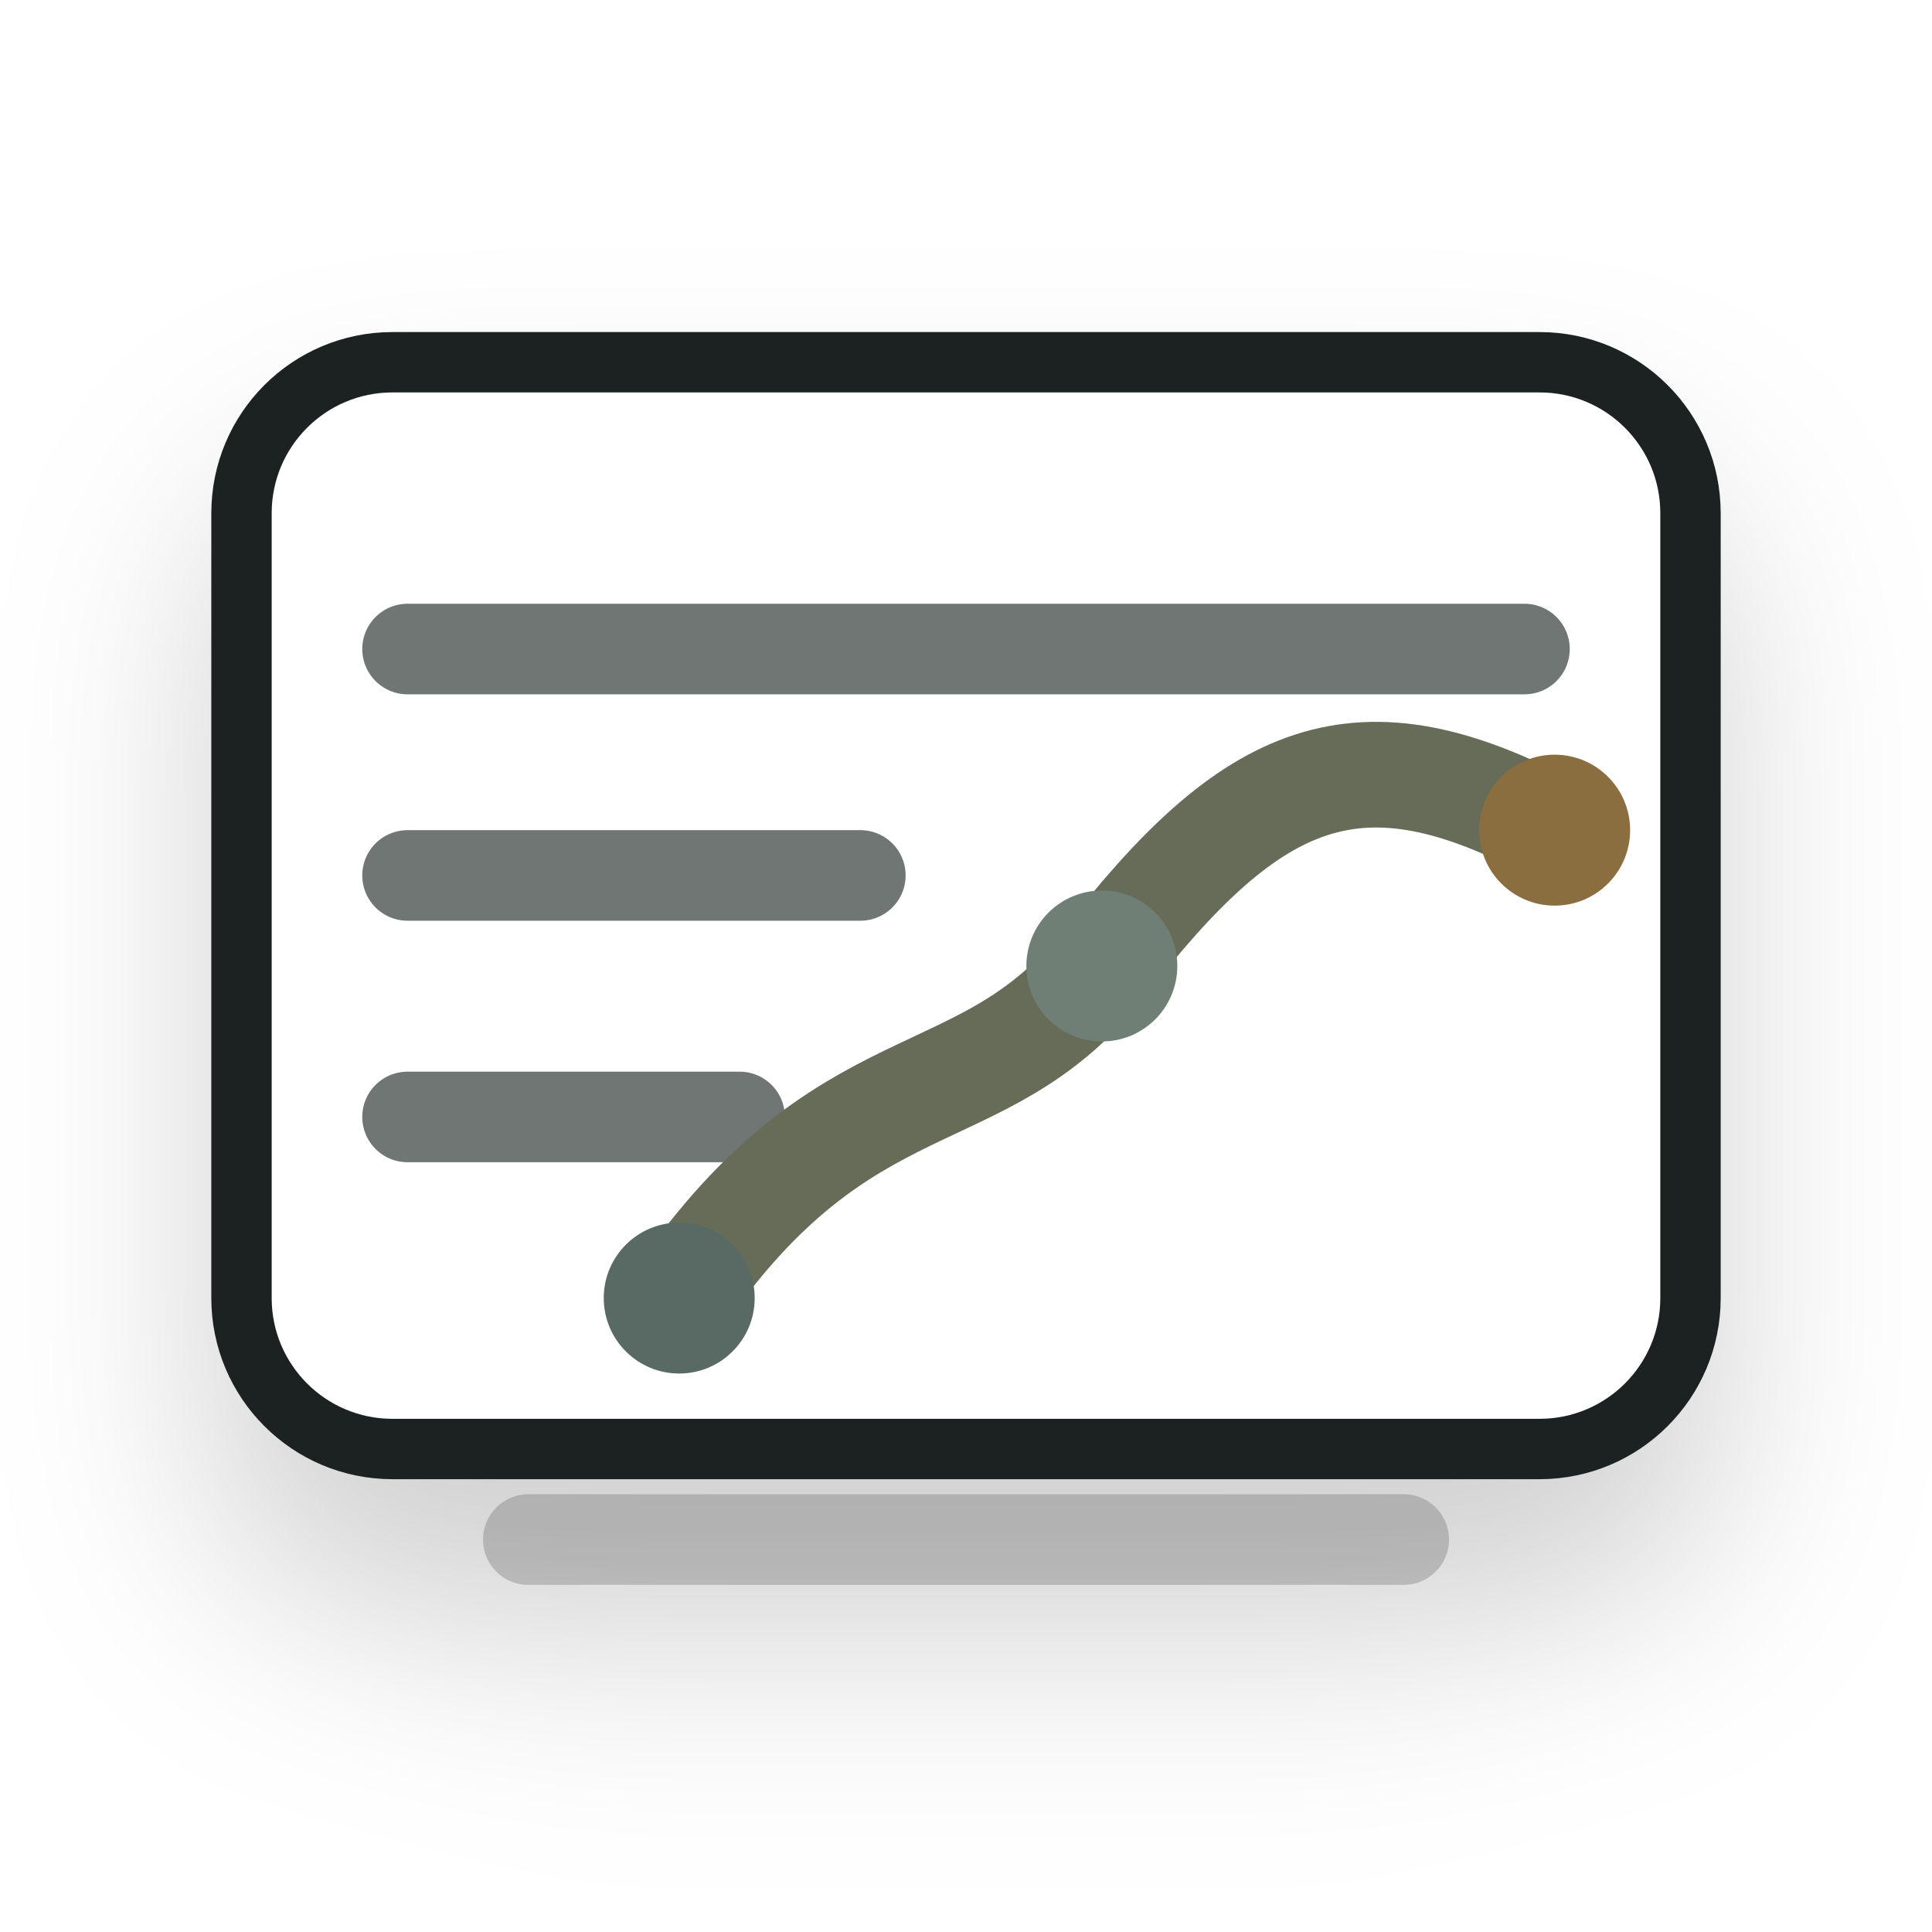
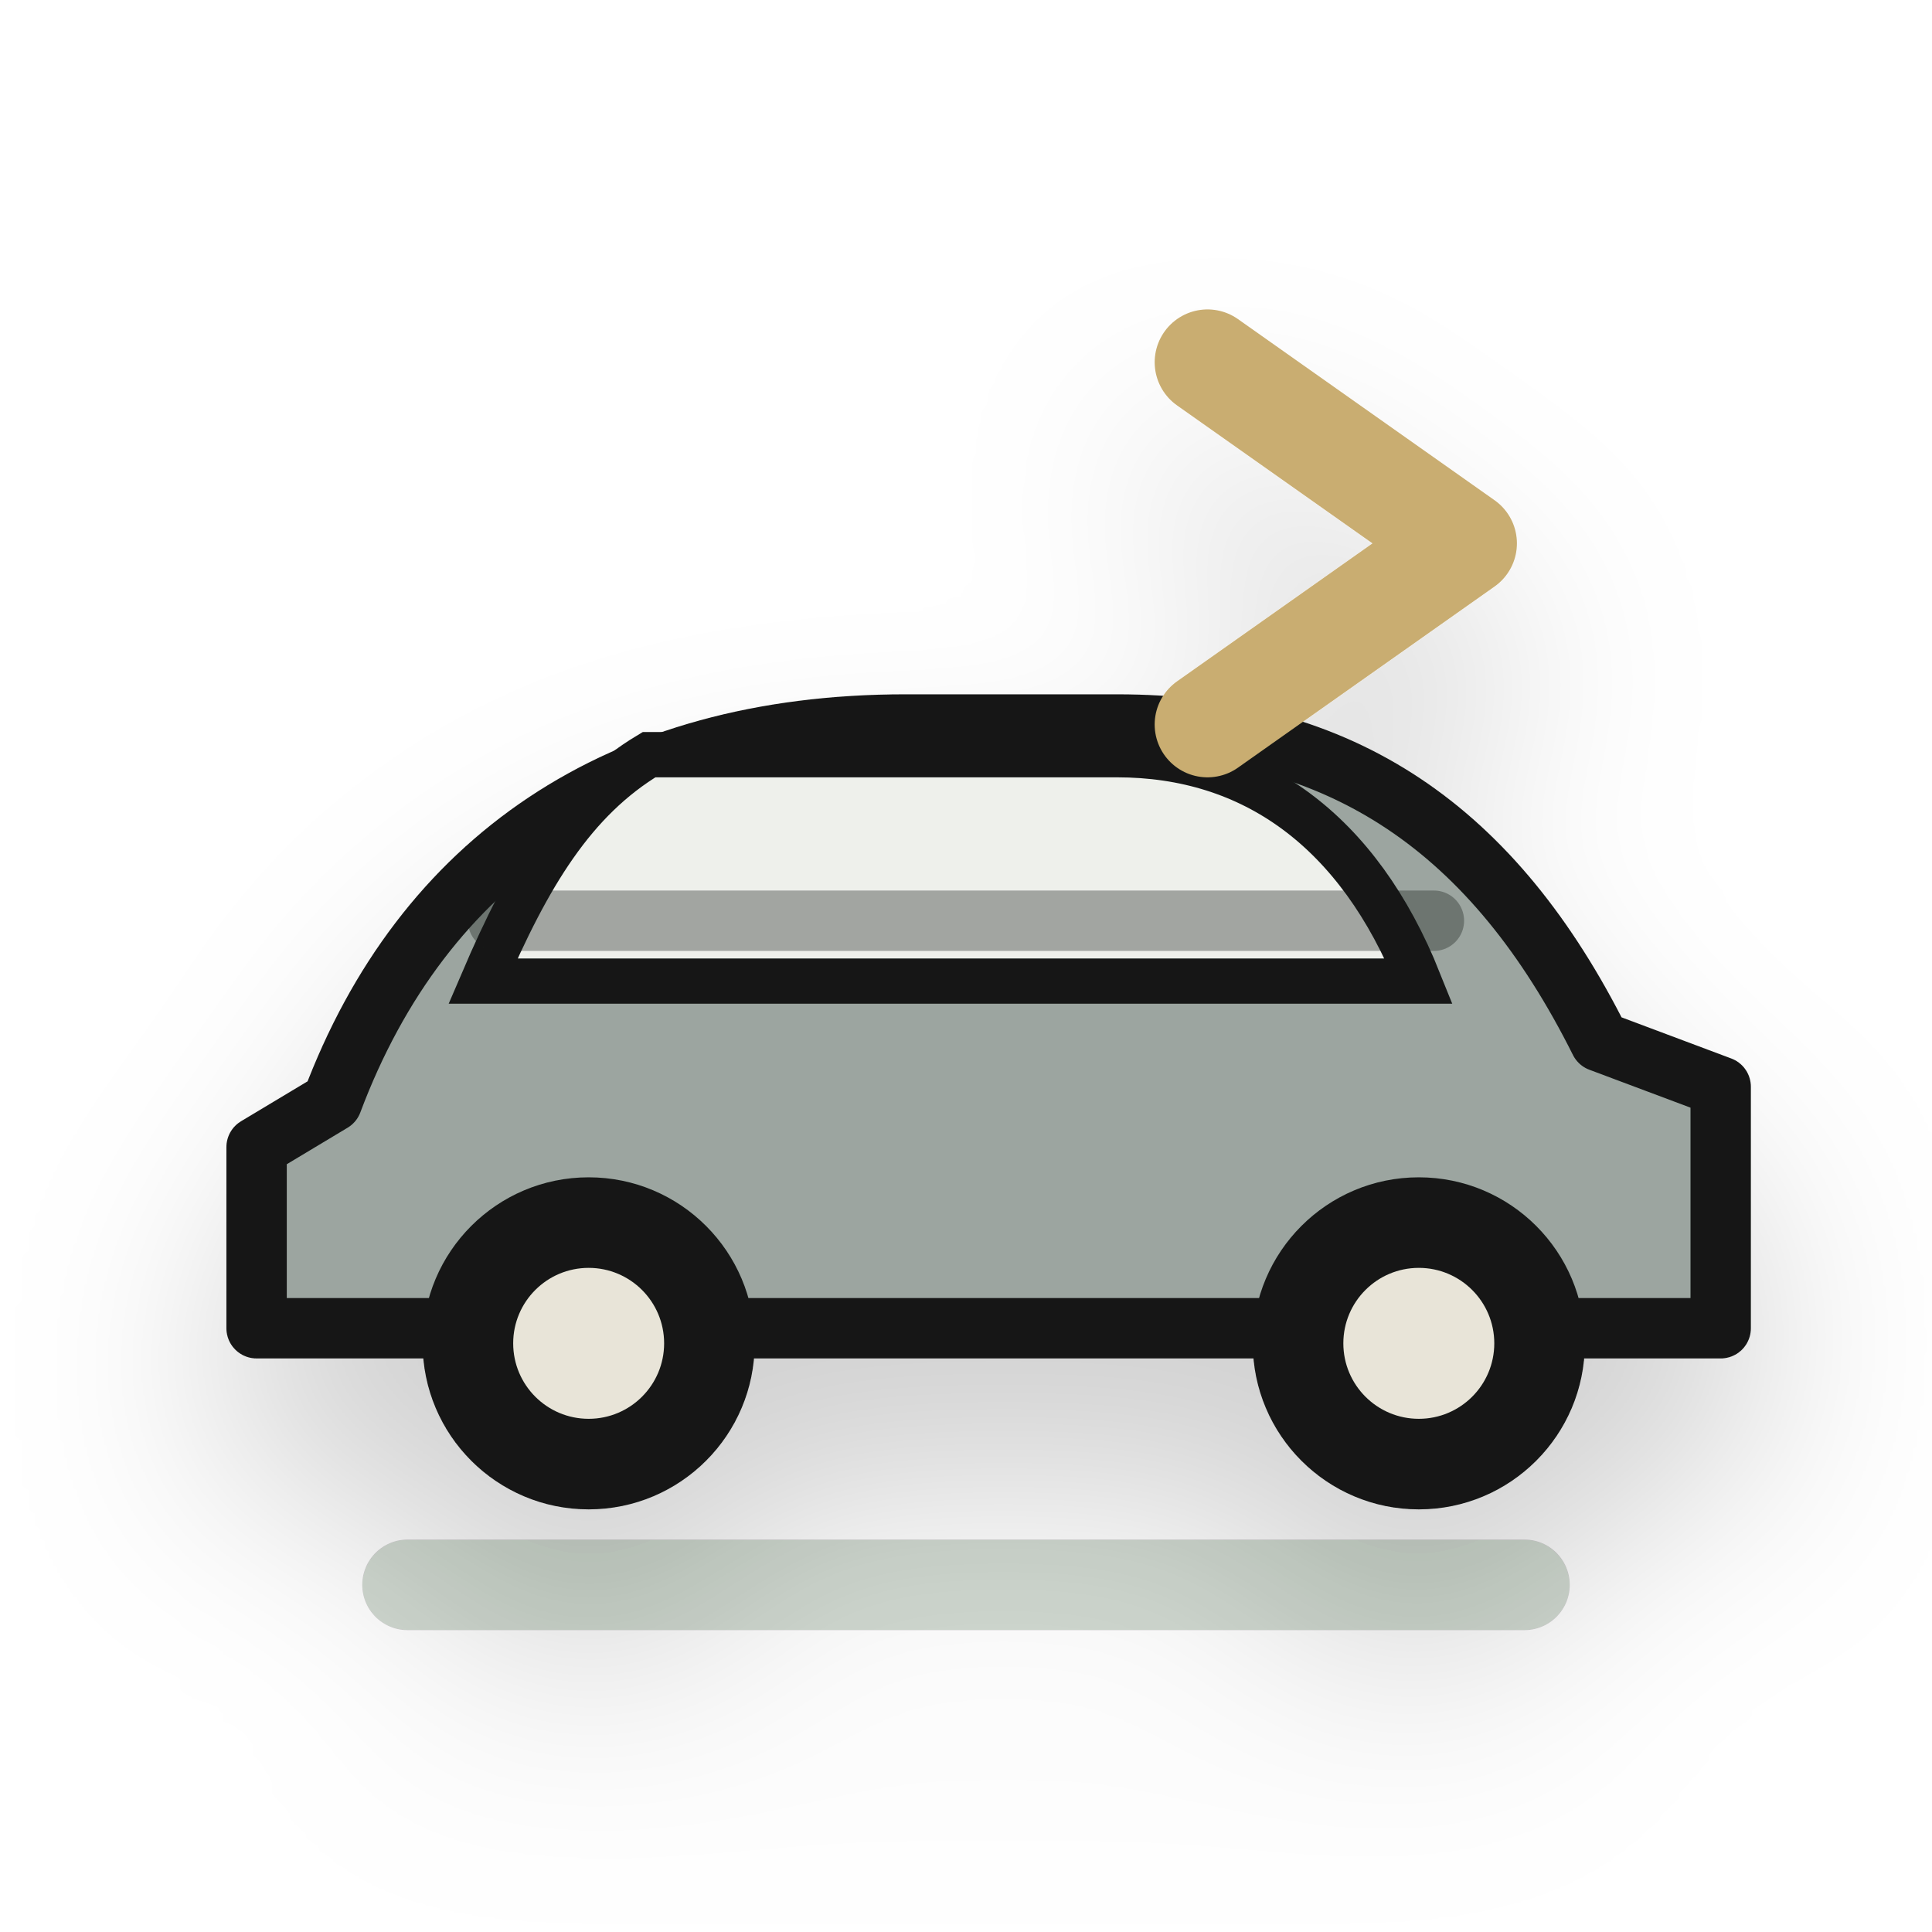
- <svg xmlns="http://www.w3.org/2000/svg" width="128" height="128" viewBox="0 0 128 128" role="img" aria-label="Bank trend monitor">
+ <svg xmlns="http://www.w3.org/2000/svg" width="128" height="128" viewBox="0 0 128 128" role="img" aria-label="Audi A3 financial readiness">
  <defs>
-     <linearGradient id="paper" x1="20" y1="12" x2="108" y2="112">
-       <stop stop-color="#ffffff" />
-       <stop offset="1" stop-color="#dfe3dd" />
+     <linearGradient id="body" x1="18" y1="48" x2="112" y2="86">
+       <stop stop-color="#9ca5a0" />
+       <stop offset=".55" stop-color="#66716c" />
+       <stop offset="1" stop-color="#2c332f" />
    </linearGradient>
-     <linearGradient id="ink" x1="18" y1="18" x2="112" y2="114">
-       <stop stop-color="#38413d" />
-       <stop offset="1" stop-color="#151918" />
-     </linearGradient>
-     <linearGradient id="line" x1="20" y1="92" x2="108" y2="42">
-       <stop stop-color="#586b63" />
-       <stop offset="1" stop-color="#8a6e3f" />
+     <linearGradient id="gold" x1="32" y1="34" x2="105" y2="94">
+       <stop stop-color="#c9ad71" />
+       <stop offset="1" stop-color="#78603a" />
    </linearGradient>
    <filter id="d" x="-30%" y="-30%" width="160%" height="160%" color-interpolation-filters="sRGB">
      <feDropShadow dx="0" dy="9" stdDeviation="7" flood-color="#101412" flood-opacity=".18" />
    </filter>
  </defs>
  <g filter="url(#d)">
-     <rect x="16" y="24" width="96" height="72" rx="10" fill="url(#paper)" stroke="#1d2320" stroke-width="4" />
-     <path d="M27 43h74M27 58h30M27 74h22" stroke="url(#ink)" stroke-width="6" stroke-linecap="round" opacity=".72" />
-     <path d="M45 86c11-16 20-12 28-22 10-13 17-16 30-9" fill="none" stroke="url(#line)" stroke-width="7" stroke-linecap="round" stroke-linejoin="round" />
-     <circle cx="45" cy="86" r="5" fill="#586b63" />
-     <circle cx="73" cy="64" r="5" fill="#6f7f74" />
-     <circle cx="103" cy="55" r="5" fill="#8a6e3f" />
-     <path d="M35 102h58" stroke="#1d2320" stroke-width="6" stroke-linecap="round" opacity=".22" />
+     <path d="M22 73c6-16 19-25 38-25h14c15 0 25 7 32 21l8 3v16H17V76z" fill="url(#body)" stroke="#151918" stroke-width="4" stroke-linejoin="round" />
+     <path d="M43 50h31c9 0 16 5 20 15H32c3-7 6-12 11-15z" fill="#eef0eb" stroke="#151918" stroke-width="3" />
+     <path d="M33 61h62" stroke="#151918" stroke-width="4" stroke-linecap="round" opacity=".35" />
+     <circle cx="39" cy="89" r="11" fill="#151918" />
+     <circle cx="39" cy="89" r="5" fill="#e8e4d8" />
+     <circle cx="94" cy="89" r="11" fill="#151918" />
+     <circle cx="94" cy="89" r="5" fill="#e8e4d8" />
+     <path d="M22 36h72" stroke="url(#gold)" stroke-width="7" stroke-linecap="round" />
+     <path d="M80 24l17 12-17 12" fill="none" stroke="url(#gold)" stroke-width="7" stroke-linecap="round" stroke-linejoin="round" />
+     <path d="M27 105h74" stroke="#151918" stroke-width="6" stroke-linecap="round" opacity=".18" />
  </g>
</svg>
